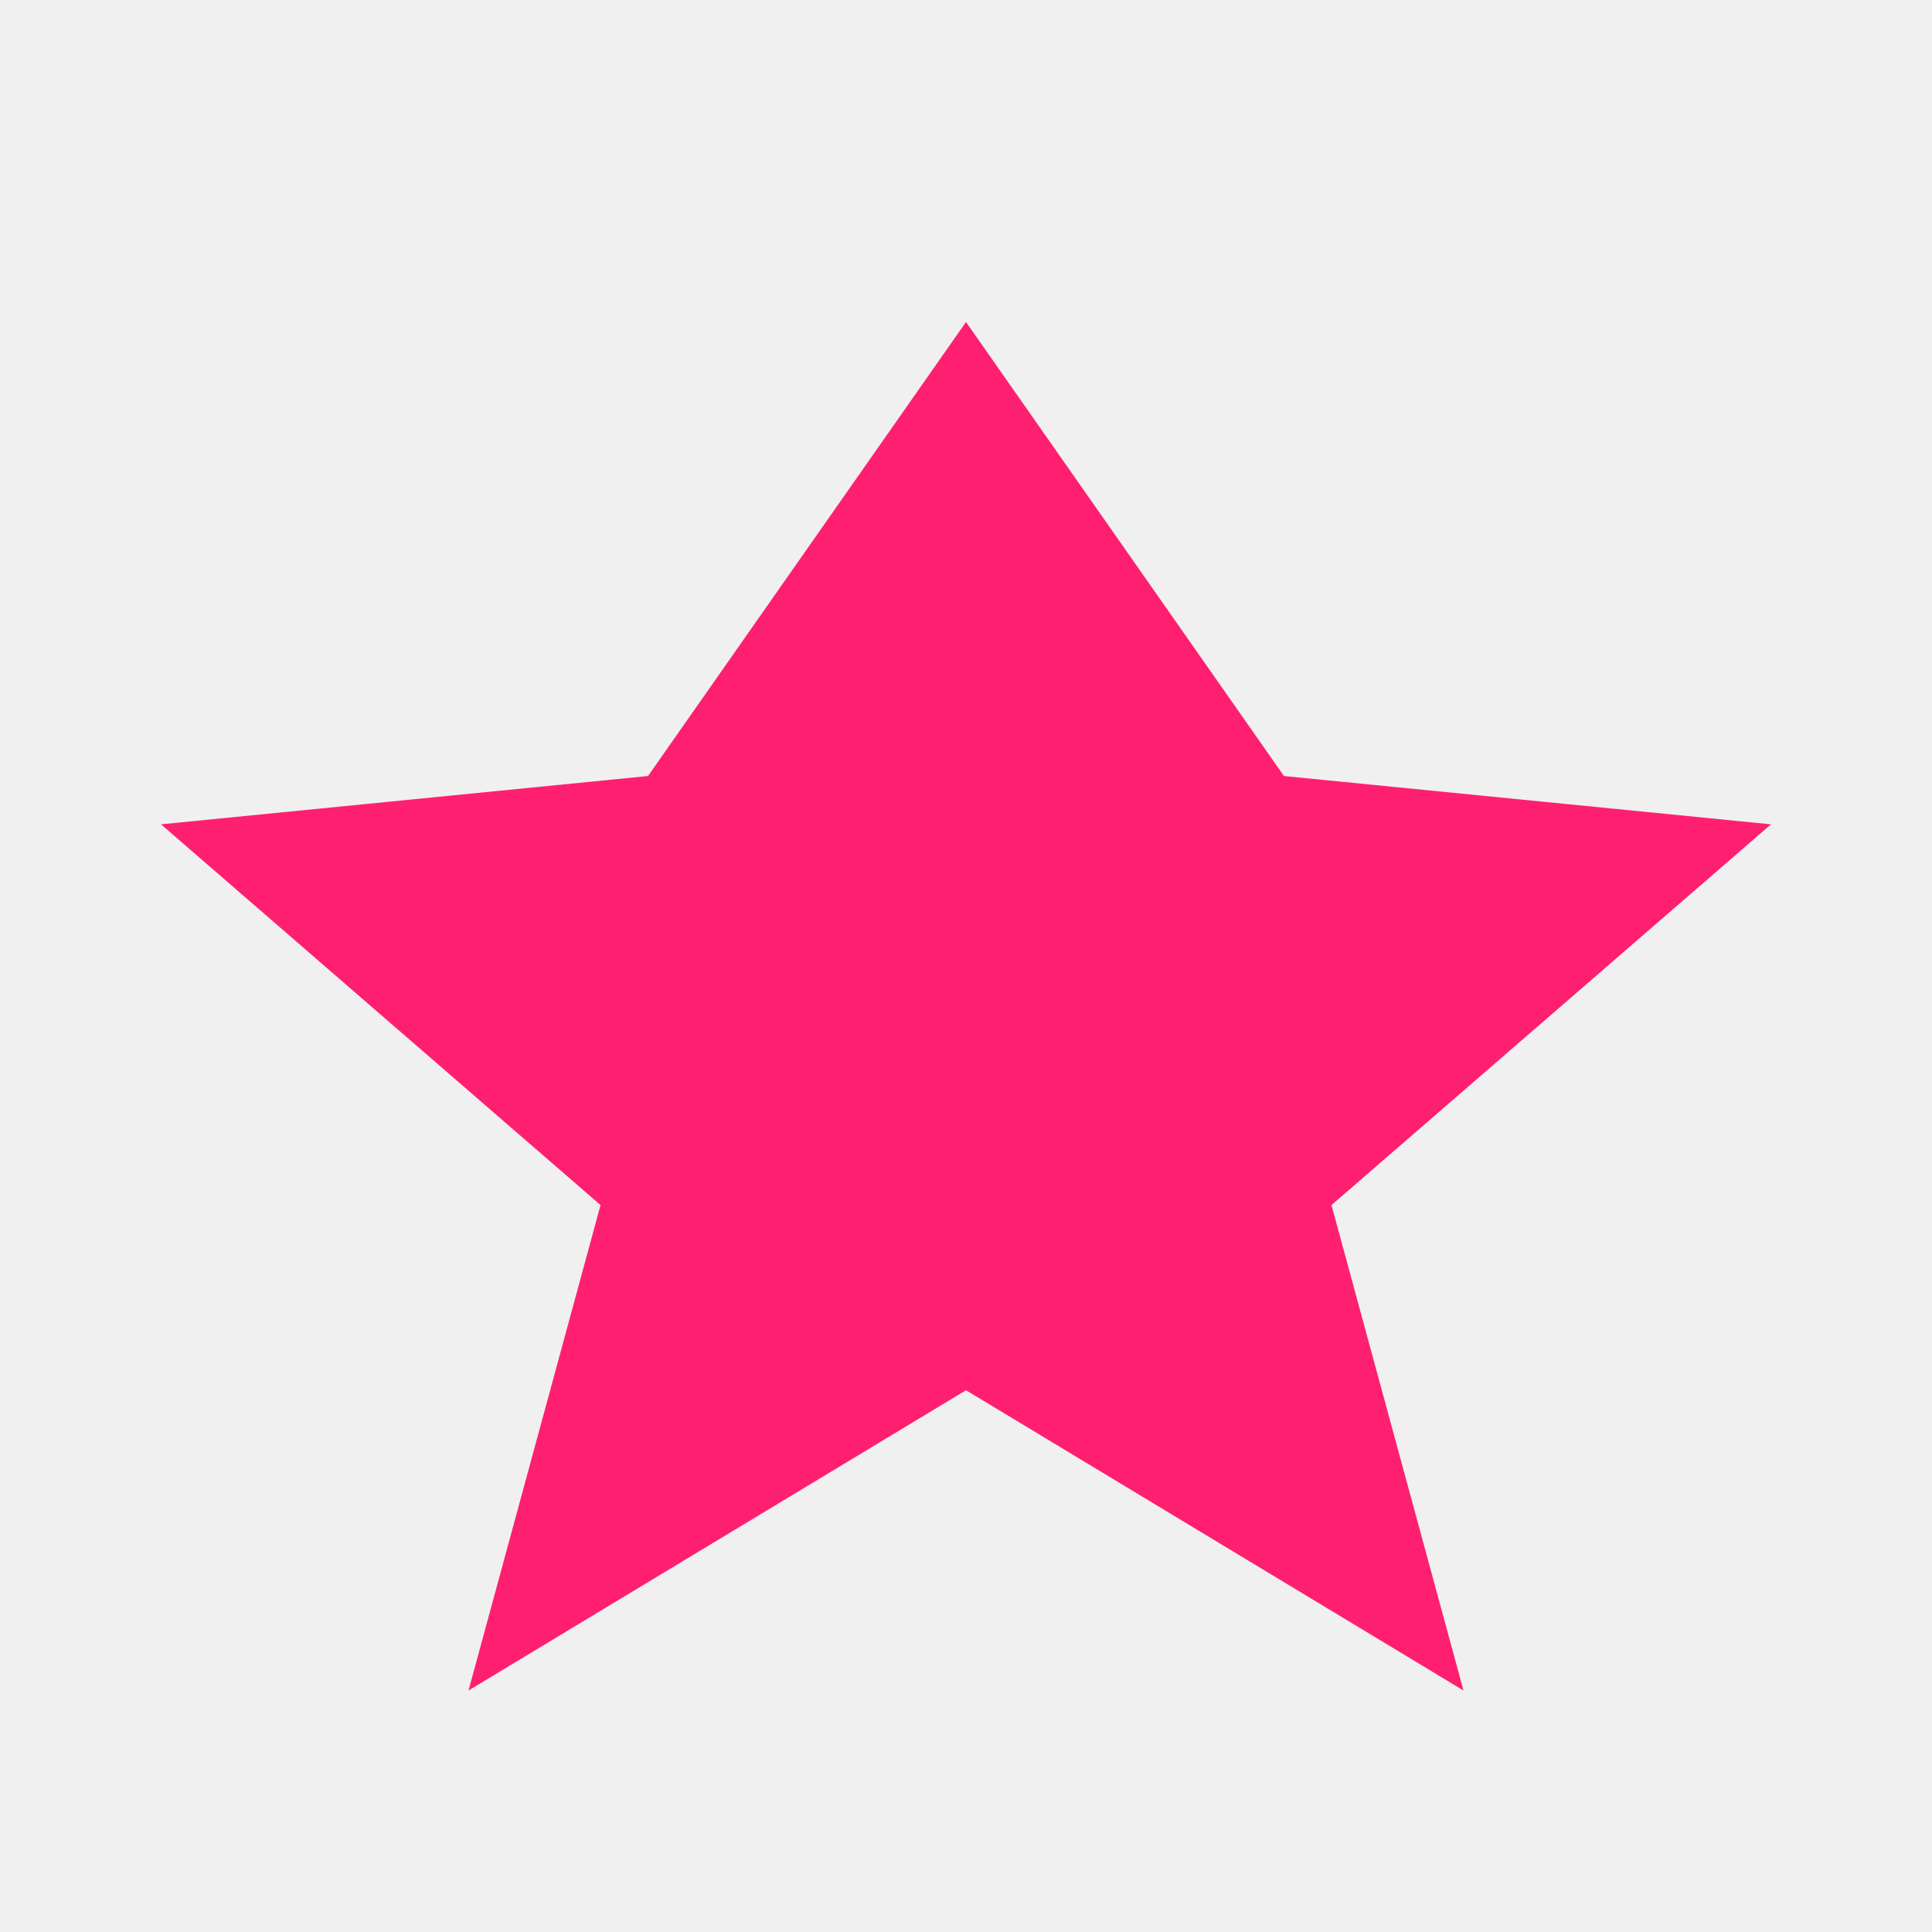
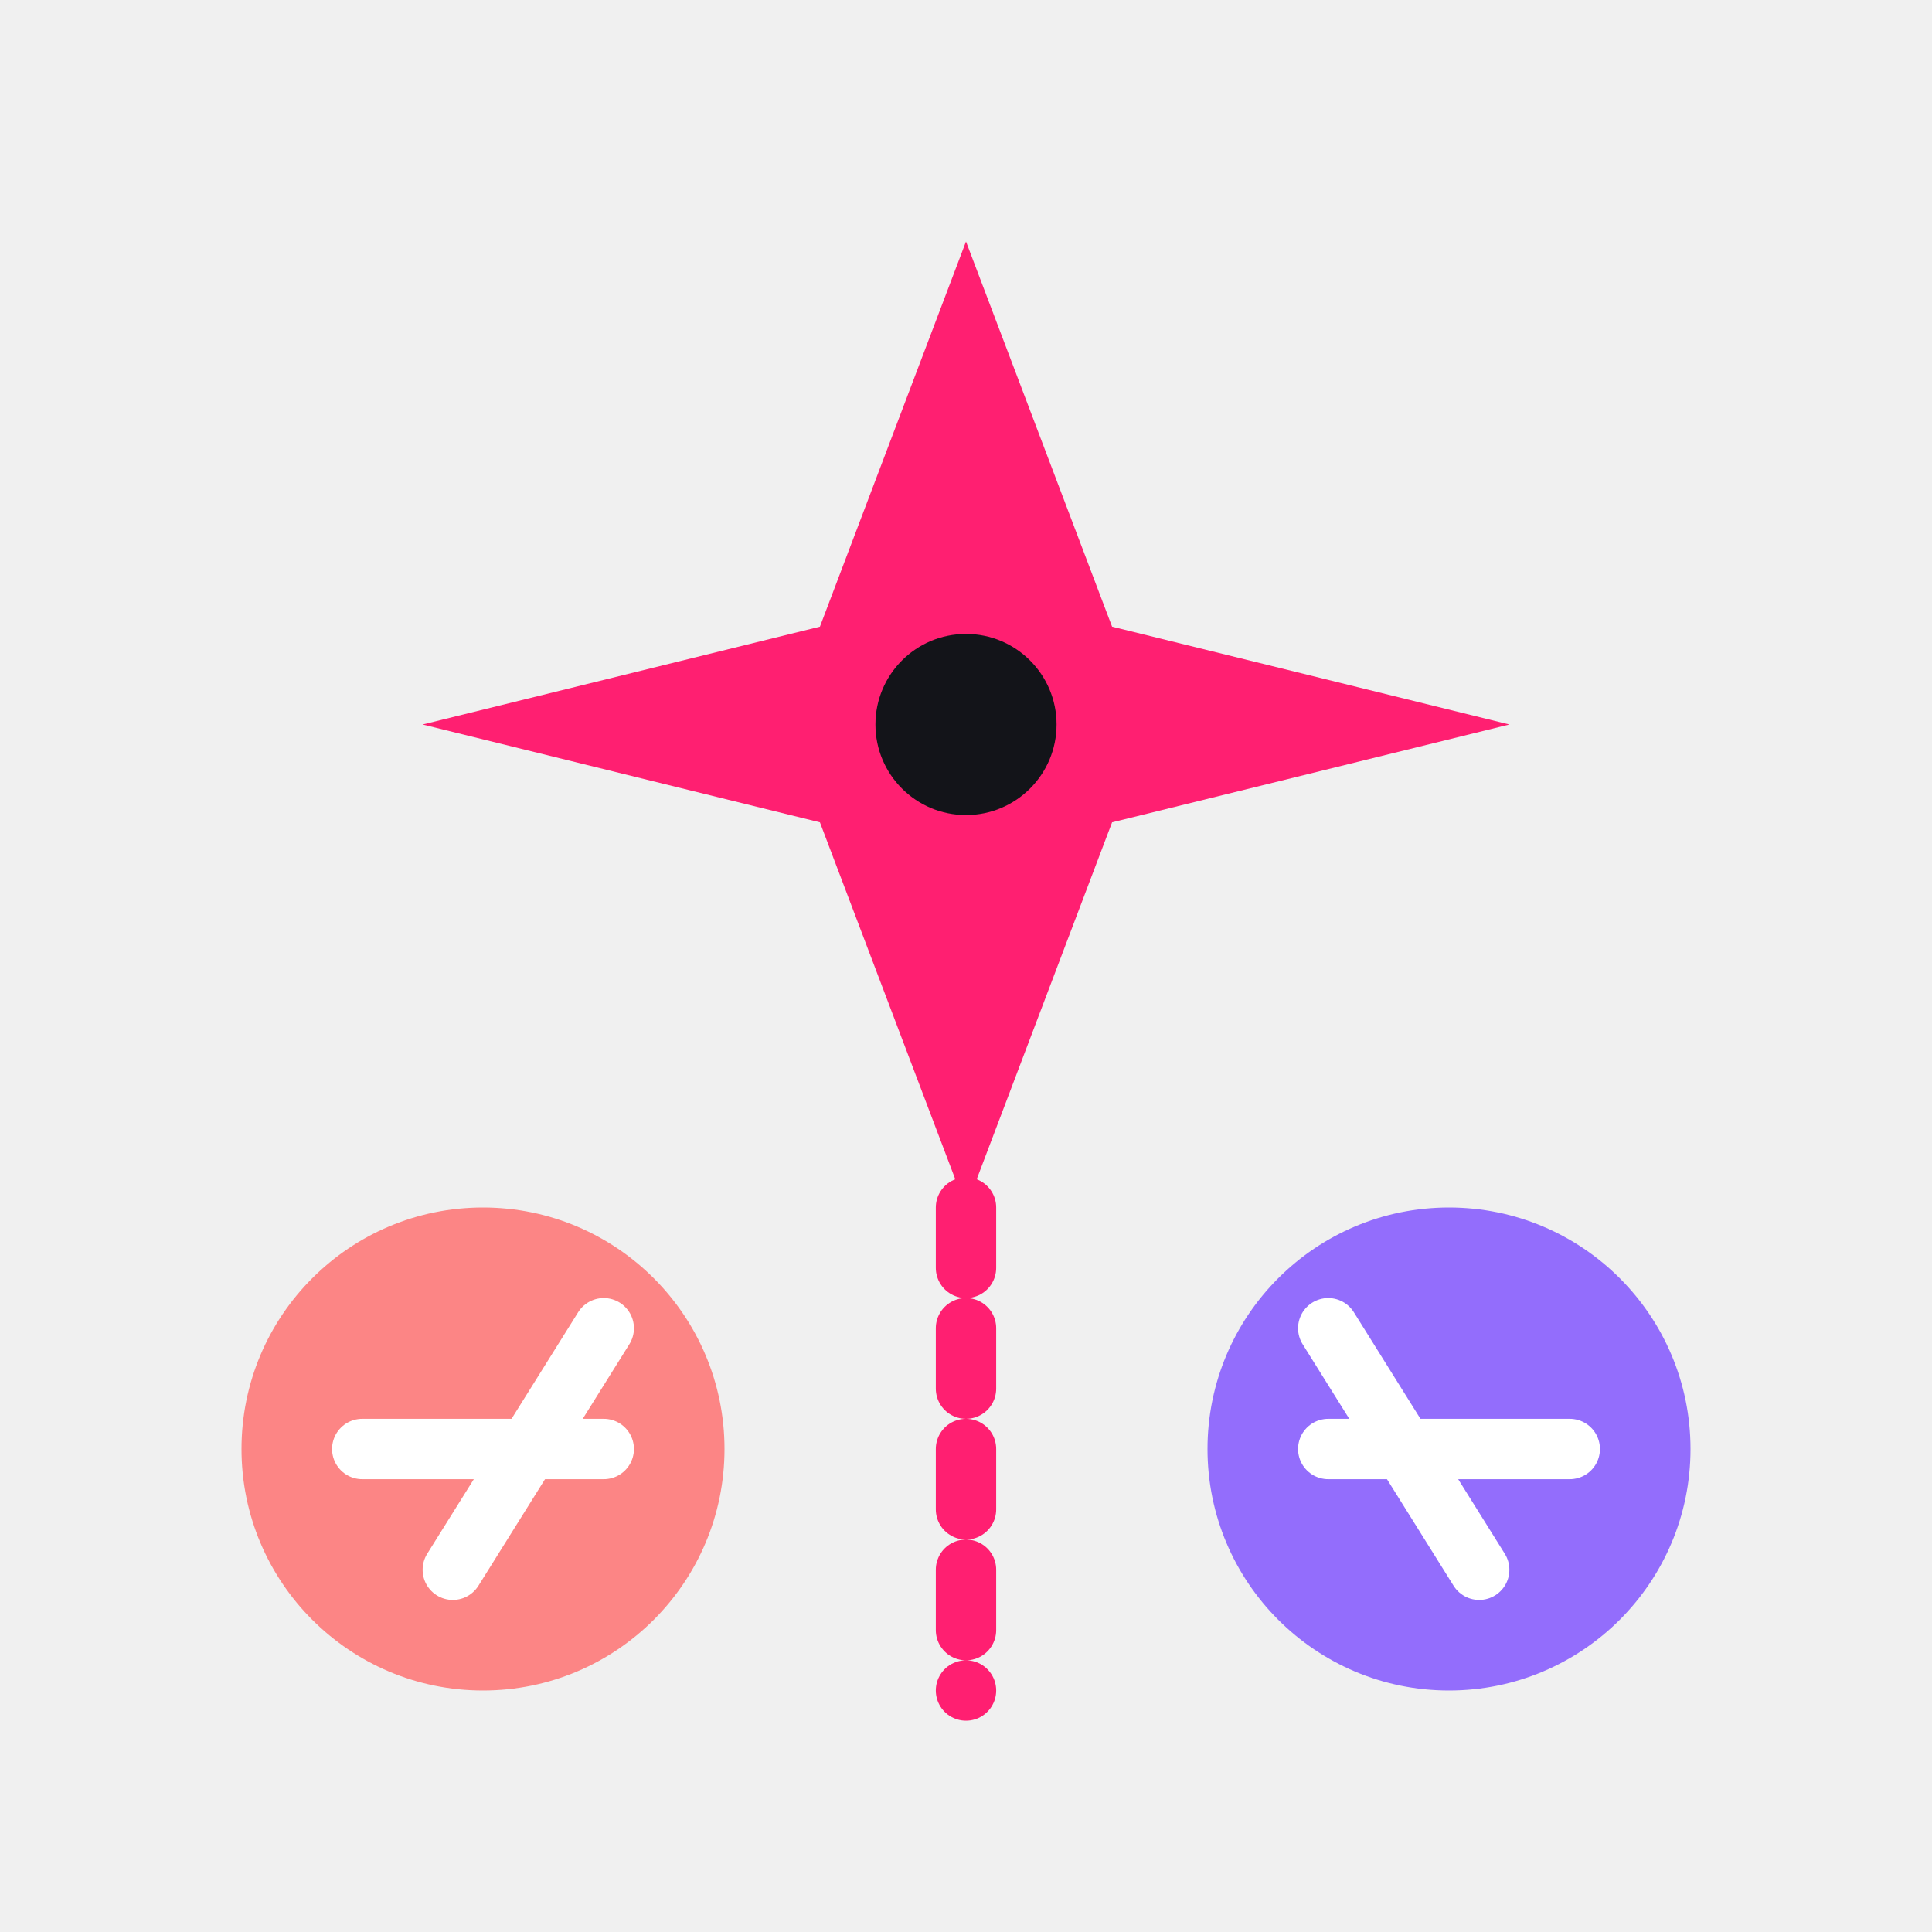
- <svg xmlns="http://www.w3.org/2000/svg" viewBox="0 0 24 24">
-   <path d="M12,17.27L18.18,21L16.54,14.97L22,10.24L15.95,9.64L12,4L8.05,9.64L2,10.24L7.46,14.97L5.82,21L12,17.27Z" fill="#FF1F71" />
+ <svg xmlns="http://www.w3.org/2000/svg" width="64" height="64" viewBox="0 0 64 64" fill="none">
+   <path d="M32 8L36.839 20.759L50 24L36.839 27.241L32 40L27.161 27.241L14 24L27.161 20.759L32 8Z" fill="#FF1F71" />
+   <circle cx="16" cy="48" r="8" fill="#FF6B6B" fill-opacity="0.8" />
+   <circle cx="48" cy="48" r="8" fill="#7C4DFF" fill-opacity="0.8" />
+   <circle cx="32" cy="24" r="4" fill="#131419" stroke="#FF1F71" stroke-width="2" />
+   <path d="M32 40V56" stroke="#FF1F71" stroke-width="2" stroke-linecap="round" stroke-dasharray="2 2" />
+   <path d="M20 48H12" stroke="white" stroke-width="2" stroke-linecap="round" />
+   <path d="M20 44L15 52" stroke="white" stroke-width="2" stroke-linecap="round" />
+   <path d="M44 48H52" stroke="white" stroke-width="2" stroke-linecap="round" />
+   <path d="M44 44L49 52" stroke="white" stroke-width="2" stroke-linecap="round" />
</svg>
